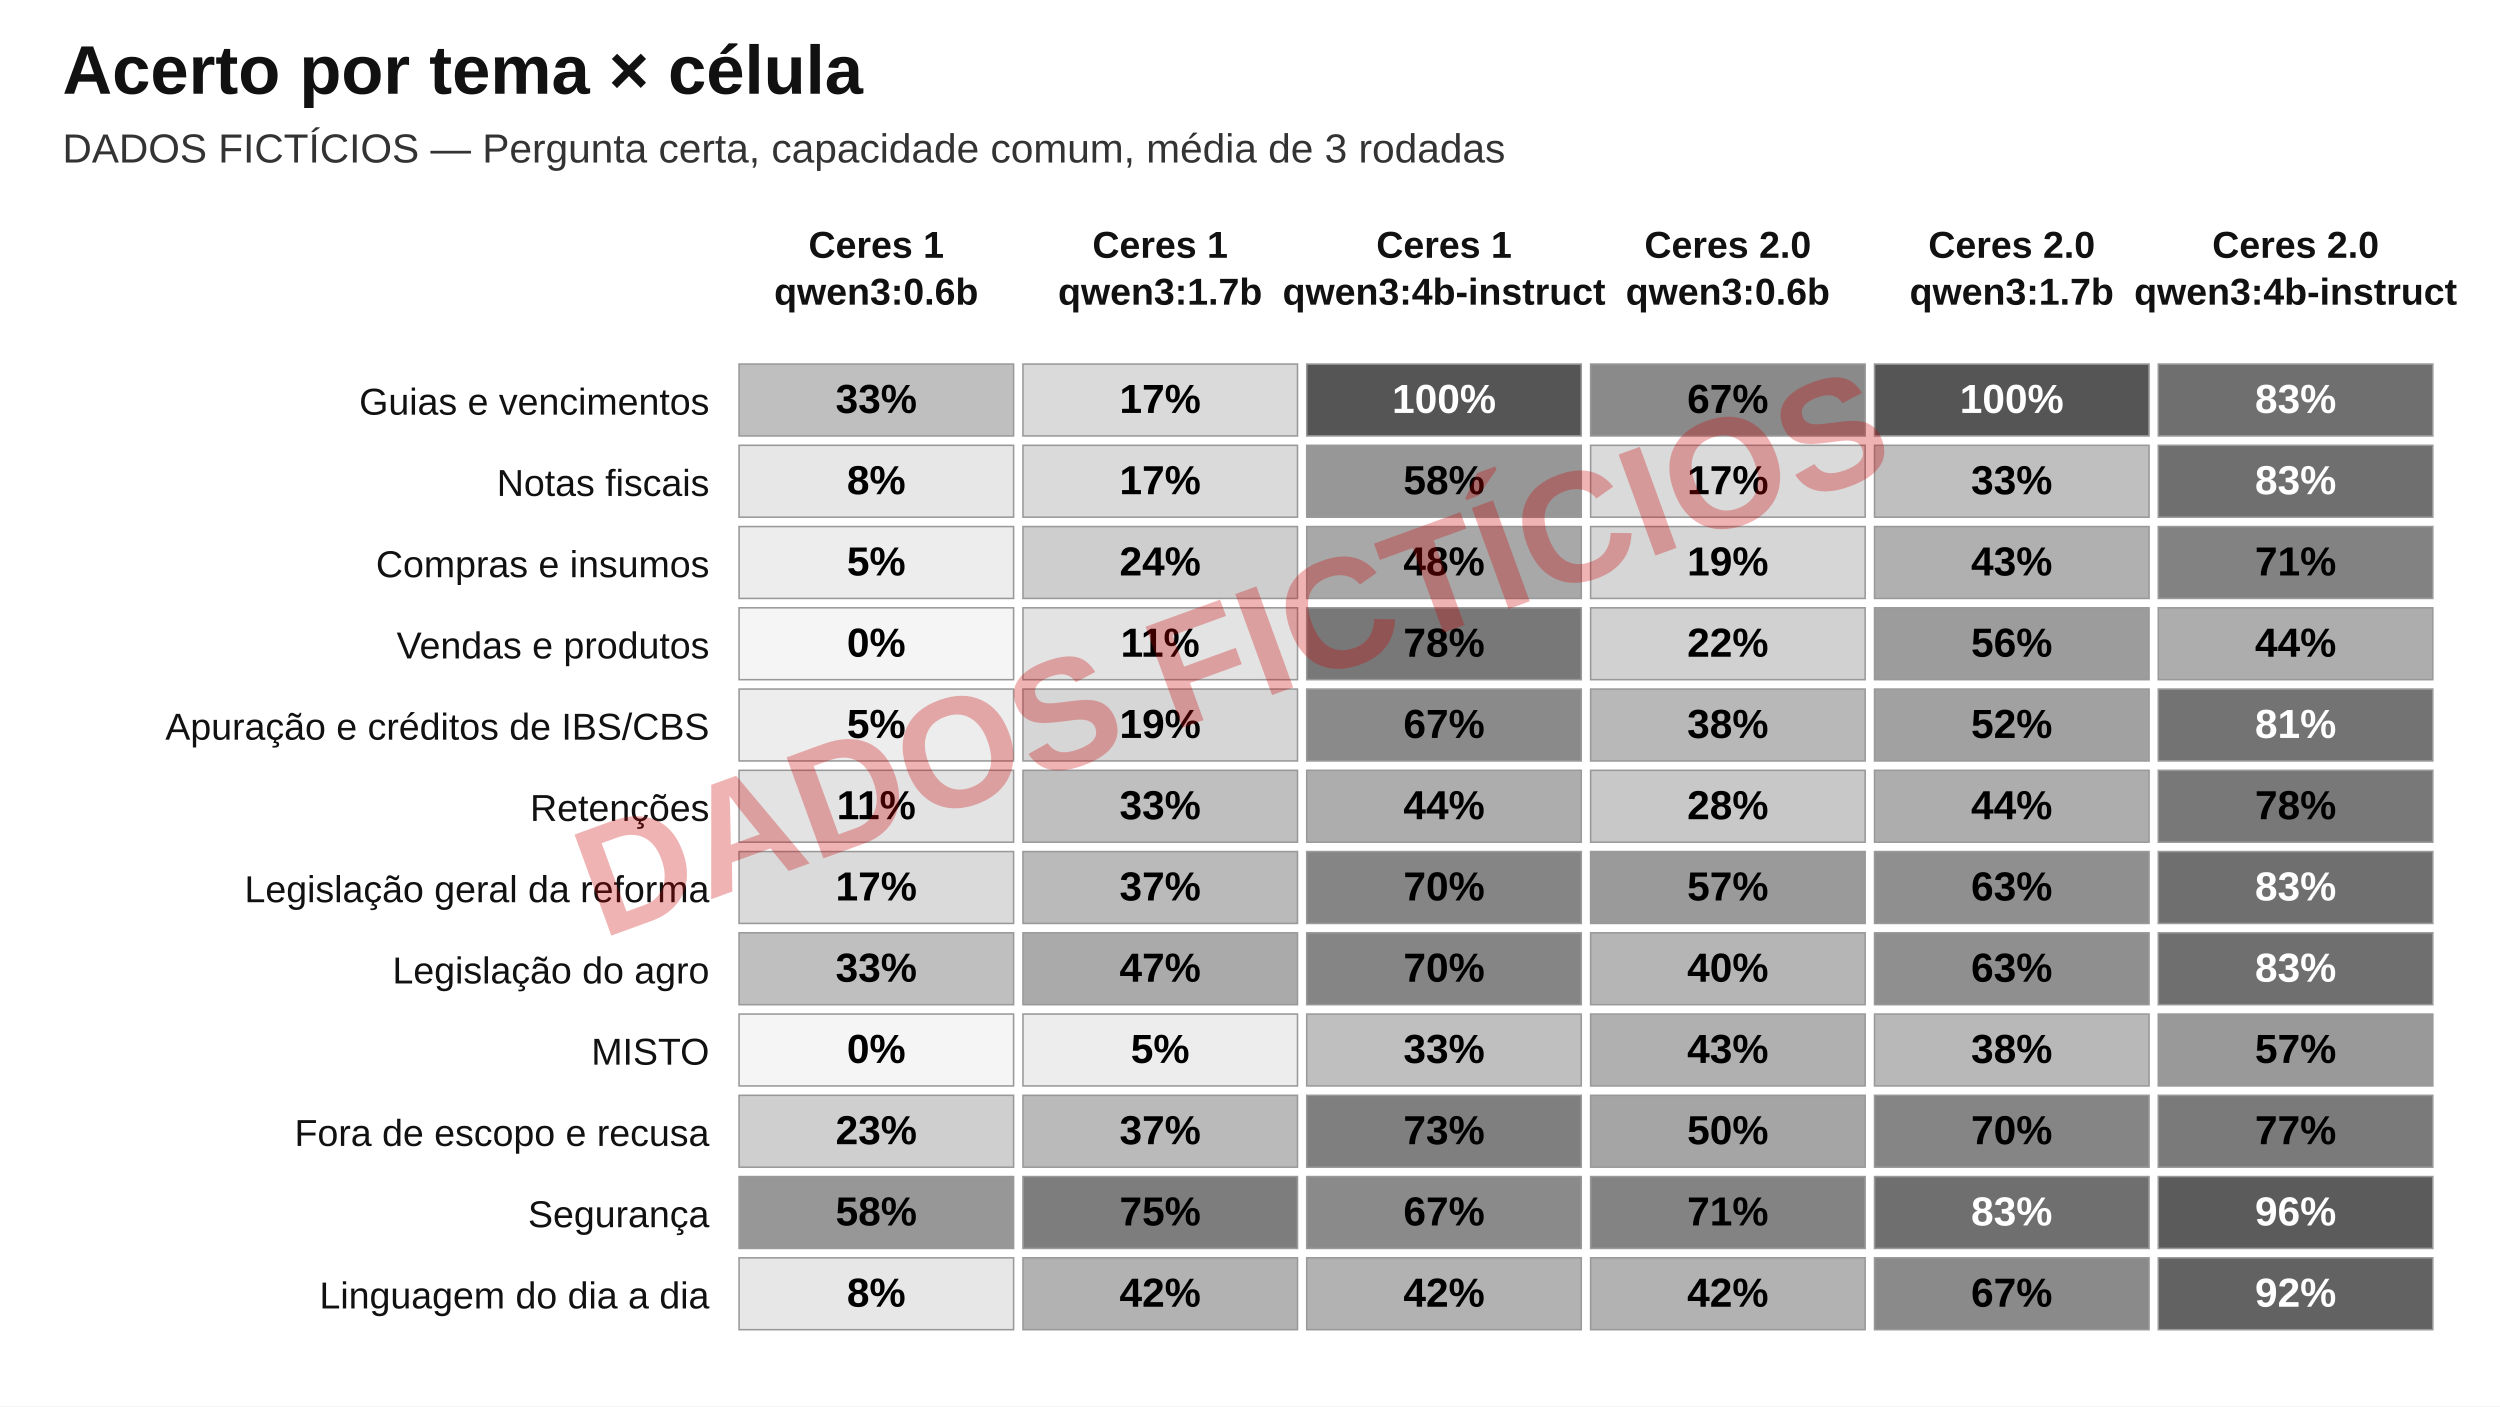
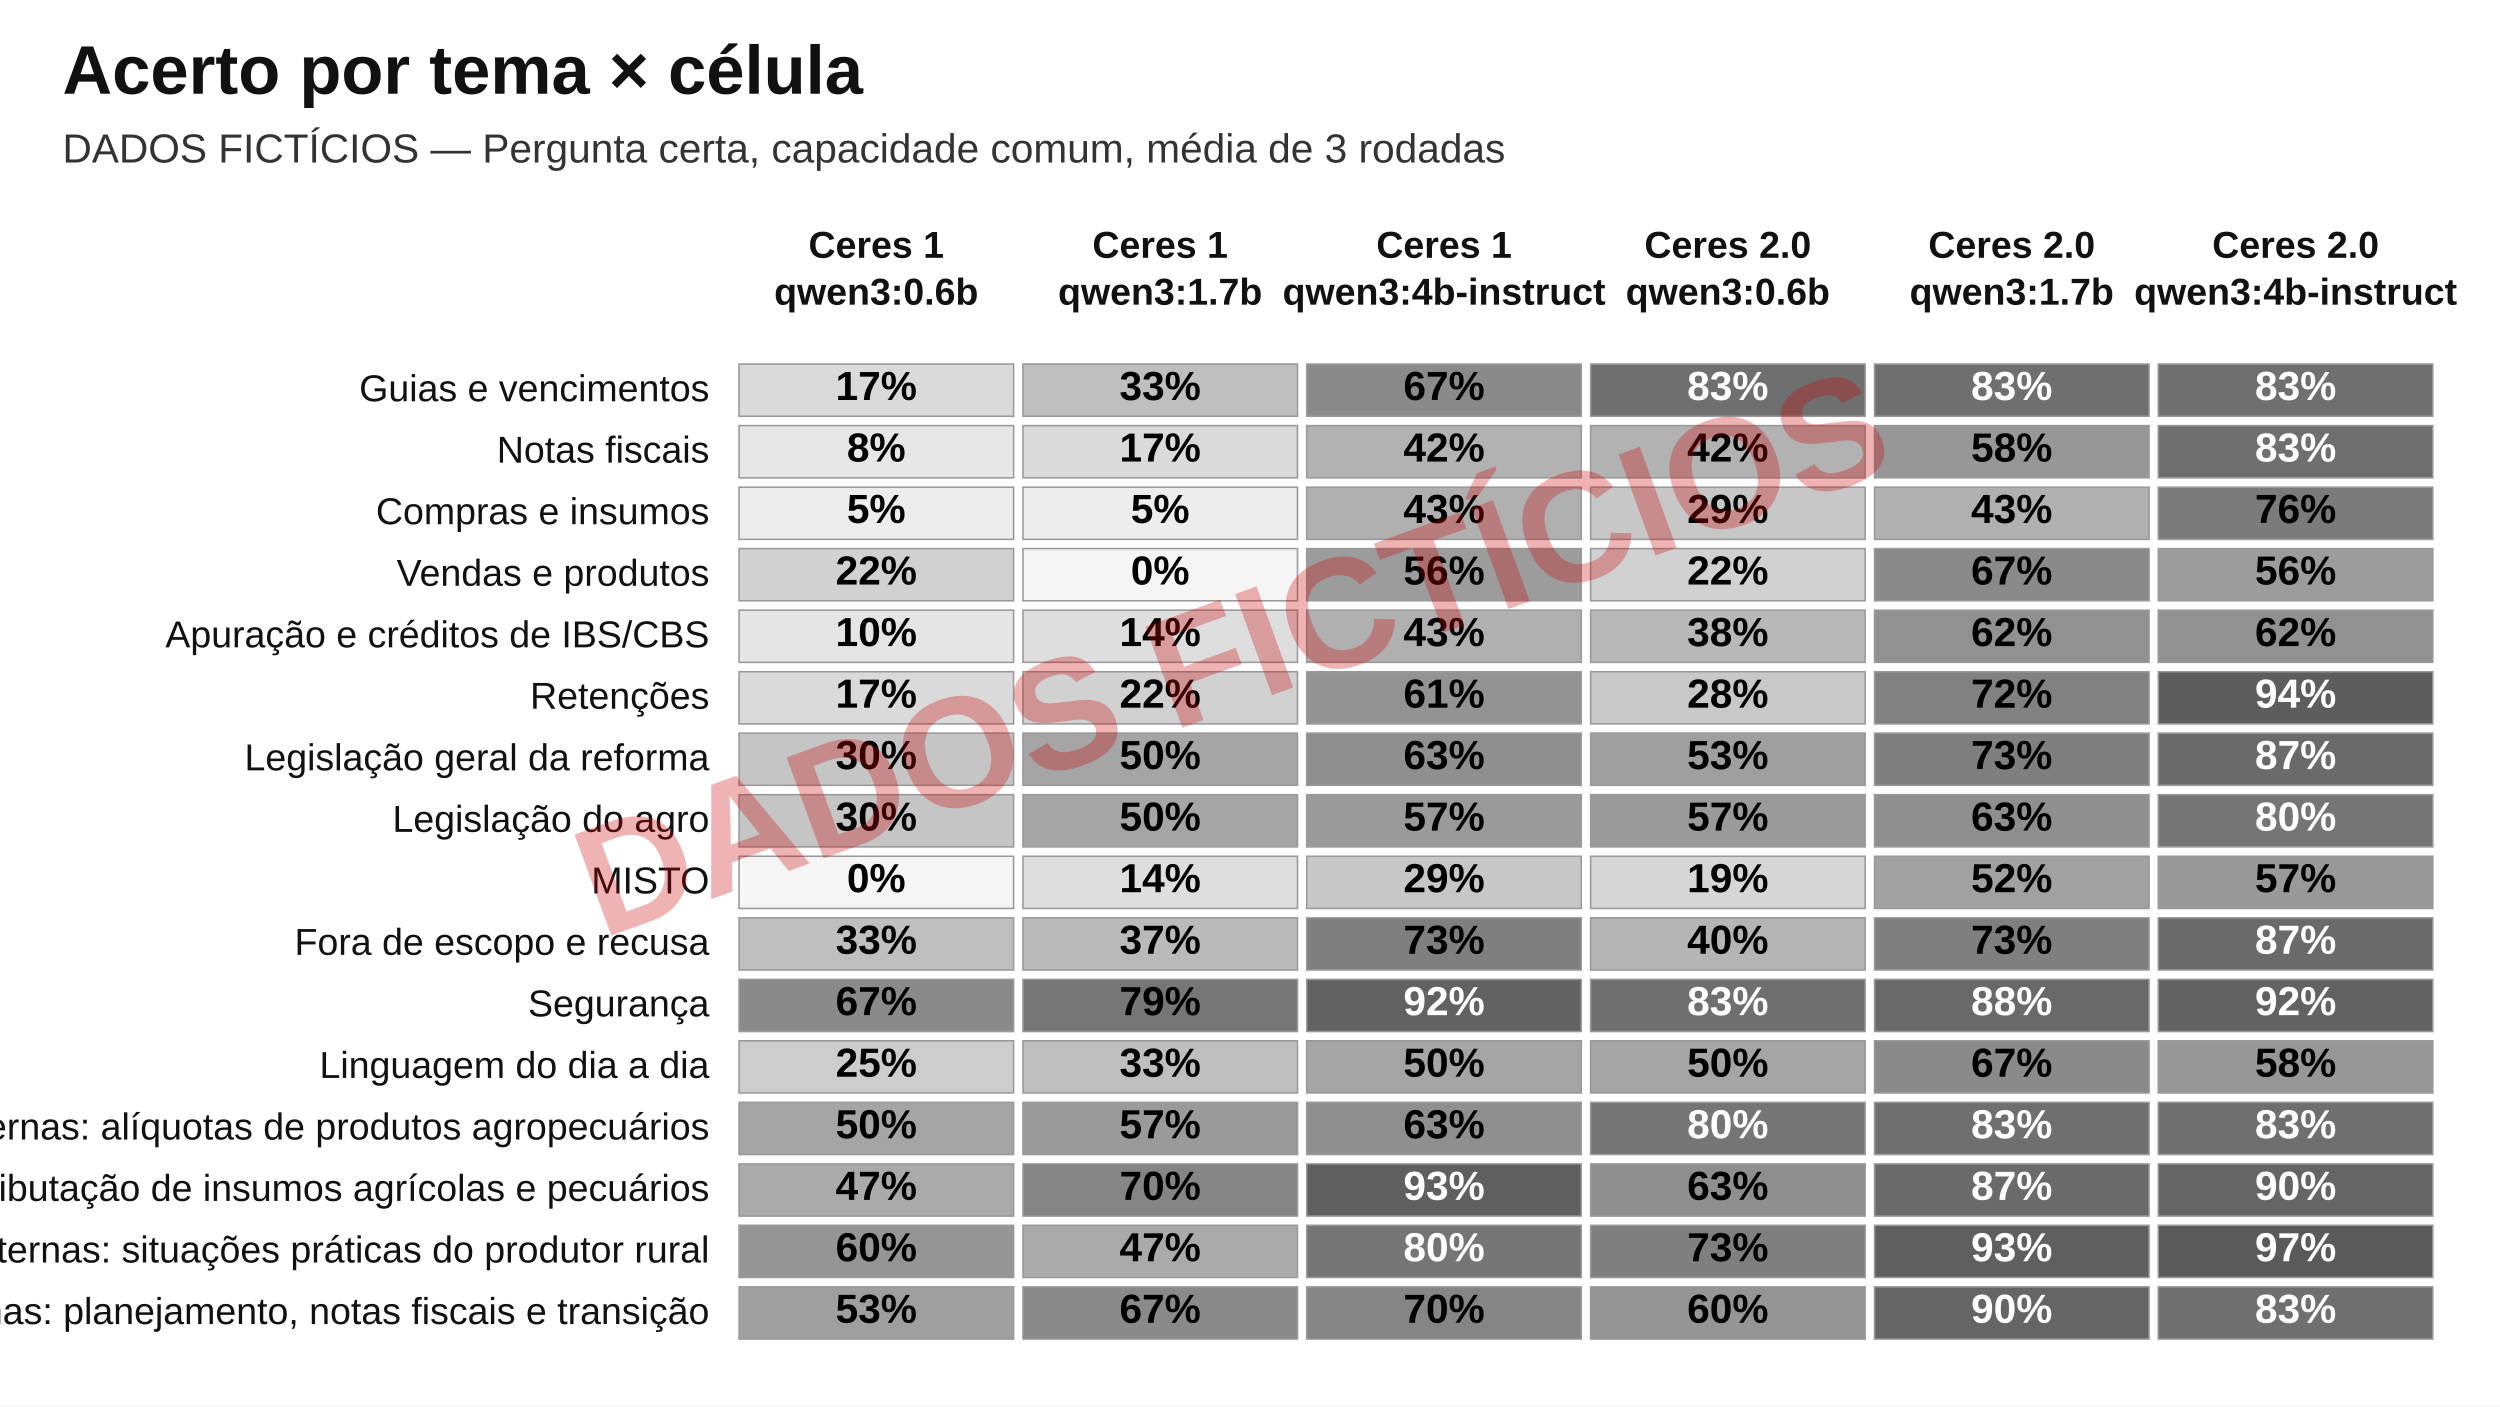
<svg xmlns="http://www.w3.org/2000/svg" viewBox="0 0 1600 900" width="1600" height="900" font-family="Arial, Helvetica, sans-serif" role="img" aria-label="Acerto por tema × célula">
  <rect width="1600" height="900" fill="#ffffff" />
  <text x="40" y="60" font-size="44" font-weight="bold" fill="#111111">Acerto por tema × célula</text>
  <text x="40" y="104" font-size="26" fill="#333333">DADOS FICTÍCIOS — Pergunta certa, capacidade comum, média de 3 rodadas</text>
  <text x="560.8" y="165" font-size="24" font-weight="bold" text-anchor="middle" fill="#111111">Ceres 1</text>
  <text x="560.8" y="195" font-size="24" font-weight="bold" text-anchor="middle" fill="#111111">qwen3:0.6b</text>
  <text x="742.5" y="165" font-size="24" font-weight="bold" text-anchor="middle" fill="#111111">Ceres 1</text>
  <text x="742.5" y="195" font-size="24" font-weight="bold" text-anchor="middle" fill="#111111">qwen3:1.7b</text>
  <text x="924.2" y="165" font-size="24" font-weight="bold" text-anchor="middle" fill="#111111">Ceres 1</text>
  <text x="924.2" y="195" font-size="24" font-weight="bold" text-anchor="middle" fill="#111111">qwen3:4b-instruct</text>
  <text x="1105.8" y="165" font-size="24" font-weight="bold" text-anchor="middle" fill="#111111">Ceres 2.0</text>
  <text x="1105.8" y="195" font-size="24" font-weight="bold" text-anchor="middle" fill="#111111">qwen3:0.6b</text>
  <text x="1287.5" y="165" font-size="24" font-weight="bold" text-anchor="middle" fill="#111111">Ceres 2.0</text>
  <text x="1287.5" y="195" font-size="24" font-weight="bold" text-anchor="middle" fill="#111111">qwen3:1.7b</text>
  <text x="1469.2" y="165" font-size="24" font-weight="bold" text-anchor="middle" fill="#111111">Ceres 2.0</text>
  <text x="1469.2" y="195" font-size="24" font-weight="bold" text-anchor="middle" fill="#111111">qwen3:4b-instruct</text>
-   <text x="454" y="265.4" font-size="24" text-anchor="end" fill="#111111">Guias e vencimentos</text>
-   <rect x="473.0" y="233.0" width="175.7" height="46.0" fill="rgb(191,191,191)" stroke="#999999" stroke-width="1" />
-   <text x="560.8" y="264.3" font-size="26" font-weight="bold" text-anchor="middle" fill="#000000">33%</text>
-   <rect x="654.7" y="233.0" width="175.7" height="46.0" fill="rgb(218,218,218)" stroke="#999999" stroke-width="1" />
-   <text x="742.5" y="264.3" font-size="26" font-weight="bold" text-anchor="middle" fill="#000000">17%</text>
-   <rect x="836.3" y="233.0" width="175.7" height="46.0" fill="rgb(85,85,85)" stroke="#999999" stroke-width="1" />
-   <text x="924.2" y="264.3" font-size="26" font-weight="bold" text-anchor="middle" fill="#ffffff">100%</text>
-   <rect x="1018.0" y="233.0" width="175.7" height="46.0" fill="rgb(138,138,138)" stroke="#999999" stroke-width="1" />
-   <text x="1105.8" y="264.3" font-size="26" font-weight="bold" text-anchor="middle" fill="#000000">67%</text>
-   <rect x="1199.7" y="233.0" width="175.7" height="46.0" fill="rgb(85,85,85)" stroke="#999999" stroke-width="1" />
-   <text x="1287.5" y="264.3" font-size="26" font-weight="bold" text-anchor="middle" fill="#ffffff">100%</text>
-   <rect x="1381.3" y="233.0" width="175.7" height="46.0" fill="rgb(111,111,111)" stroke="#999999" stroke-width="1" />
-   <text x="1469.2" y="264.3" font-size="26" font-weight="bold" text-anchor="middle" fill="#ffffff">83%</text>
-   <text x="454" y="317.4" font-size="24" text-anchor="end" fill="#111111">Notas fiscais</text>
-   <rect x="473.0" y="285.0" width="175.7" height="46.0" fill="rgb(231,231,231)" stroke="#999999" stroke-width="1" />
-   <text x="560.8" y="316.3" font-size="26" font-weight="bold" text-anchor="middle" fill="#000000">8%</text>
-   <rect x="654.7" y="285.0" width="175.7" height="46.0" fill="rgb(218,218,218)" stroke="#999999" stroke-width="1" />
-   <text x="742.5" y="316.3" font-size="26" font-weight="bold" text-anchor="middle" fill="#000000">17%</text>
-   <rect x="836.3" y="285.0" width="175.7" height="46.0" fill="rgb(151,151,151)" stroke="#999999" stroke-width="1" />
-   <text x="924.2" y="316.3" font-size="26" font-weight="bold" text-anchor="middle" fill="#000000">58%</text>
-   <rect x="1018.0" y="285.0" width="175.7" height="46.0" fill="rgb(218,218,218)" stroke="#999999" stroke-width="1" />
-   <text x="1105.8" y="316.3" font-size="26" font-weight="bold" text-anchor="middle" fill="#000000">17%</text>
-   <rect x="1199.7" y="285.0" width="175.7" height="46.0" fill="rgb(191,191,191)" stroke="#999999" stroke-width="1" />
-   <text x="1287.5" y="316.3" font-size="26" font-weight="bold" text-anchor="middle" fill="#000000">33%</text>
-   <rect x="1381.3" y="285.0" width="175.7" height="46.0" fill="rgb(111,111,111)" stroke="#999999" stroke-width="1" />
-   <text x="1469.2" y="316.3" font-size="26" font-weight="bold" text-anchor="middle" fill="#ffffff">83%</text>
-   <text x="454" y="369.4" font-size="24" text-anchor="end" fill="#111111">Compras e insumos</text>
-   <rect x="473.0" y="337.0" width="175.7" height="46.0" fill="rgb(237,237,237)" stroke="#999999" stroke-width="1" />
-   <text x="560.8" y="368.3" font-size="26" font-weight="bold" text-anchor="middle" fill="#000000">5%</text>
-   <rect x="654.7" y="337.0" width="175.7" height="46.0" fill="rgb(206,206,206)" stroke="#999999" stroke-width="1" />
-   <text x="742.5" y="368.3" font-size="26" font-weight="bold" text-anchor="middle" fill="#000000">24%</text>
-   <rect x="836.3" y="337.0" width="175.7" height="46.0" fill="rgb(168,168,168)" stroke="#999999" stroke-width="1" />
-   <text x="924.2" y="368.3" font-size="26" font-weight="bold" text-anchor="middle" fill="#000000">48%</text>
-   <rect x="1018.0" y="337.0" width="175.7" height="46.0" fill="rgb(214,214,214)" stroke="#999999" stroke-width="1" />
-   <text x="1105.8" y="368.3" font-size="26" font-weight="bold" text-anchor="middle" fill="#000000">19%</text>
-   <rect x="1199.7" y="337.0" width="175.7" height="46.0" fill="rgb(176,176,176)" stroke="#999999" stroke-width="1" />
-   <text x="1287.5" y="368.3" font-size="26" font-weight="bold" text-anchor="middle" fill="#000000">43%</text>
-   <rect x="1381.3" y="337.0" width="175.7" height="46.0" fill="rgb(130,130,130)" stroke="#999999" stroke-width="1" />
-   <text x="1469.2" y="368.3" font-size="26" font-weight="bold" text-anchor="middle" fill="#000000">71%</text>
-   <text x="454" y="421.4" font-size="24" text-anchor="end" fill="#111111">Vendas e produtos</text>
-   <rect x="473.0" y="389.0" width="175.7" height="46.0" fill="rgb(245,245,245)" stroke="#999999" stroke-width="1" />
-   <text x="560.8" y="420.3" font-size="26" font-weight="bold" text-anchor="middle" fill="#000000">0%</text>
-   <rect x="654.7" y="389.0" width="175.7" height="46.0" fill="rgb(227,227,227)" stroke="#999999" stroke-width="1" />
-   <text x="742.5" y="420.3" font-size="26" font-weight="bold" text-anchor="middle" fill="#000000">11%</text>
-   <rect x="836.3" y="389.0" width="175.7" height="46.0" fill="rgb(120,120,120)" stroke="#999999" stroke-width="1" />
-   <text x="924.2" y="420.3" font-size="26" font-weight="bold" text-anchor="middle" fill="#000000">78%</text>
-   <rect x="1018.0" y="389.0" width="175.7" height="46.0" fill="rgb(209,209,209)" stroke="#999999" stroke-width="1" />
-   <text x="1105.8" y="420.3" font-size="26" font-weight="bold" text-anchor="middle" fill="#000000">22%</text>
-   <rect x="1199.7" y="389.0" width="175.7" height="46.0" fill="rgb(156,156,156)" stroke="#999999" stroke-width="1" />
-   <text x="1287.5" y="420.3" font-size="26" font-weight="bold" text-anchor="middle" fill="#000000">56%</text>
-   <rect x="1381.3" y="389.0" width="175.7" height="46.0" fill="rgb(173,173,173)" stroke="#999999" stroke-width="1" />
-   <text x="1469.2" y="420.3" font-size="26" font-weight="bold" text-anchor="middle" fill="#000000">44%</text>
-   <text x="454" y="473.4" font-size="24" text-anchor="end" fill="#111111">Apuração e créditos de IBS/CBS</text>
-   <rect x="473.0" y="441.0" width="175.7" height="46.0" fill="rgb(237,237,237)" stroke="#999999" stroke-width="1" />
-   <text x="560.8" y="472.3" font-size="26" font-weight="bold" text-anchor="middle" fill="#000000">5%</text>
-   <rect x="654.7" y="441.0" width="175.7" height="46.0" fill="rgb(214,214,214)" stroke="#999999" stroke-width="1" />
-   <text x="742.5" y="472.3" font-size="26" font-weight="bold" text-anchor="middle" fill="#000000">19%</text>
-   <rect x="836.3" y="441.0" width="175.7" height="46.0" fill="rgb(138,138,138)" stroke="#999999" stroke-width="1" />
-   <text x="924.2" y="472.3" font-size="26" font-weight="bold" text-anchor="middle" fill="#000000">67%</text>
-   <rect x="1018.0" y="441.0" width="175.7" height="46.0" fill="rgb(184,184,184)" stroke="#999999" stroke-width="1" />
-   <text x="1105.8" y="472.3" font-size="26" font-weight="bold" text-anchor="middle" fill="#000000">38%</text>
-   <rect x="1199.7" y="441.0" width="175.7" height="46.0" fill="rgb(161,161,161)" stroke="#999999" stroke-width="1" />
-   <text x="1287.5" y="472.3" font-size="26" font-weight="bold" text-anchor="middle" fill="#000000">52%</text>
-   <rect x="1381.3" y="441.0" width="175.7" height="46.0" fill="rgb(115,115,115)" stroke="#999999" stroke-width="1" />
-   <text x="1469.2" y="472.3" font-size="26" font-weight="bold" text-anchor="middle" fill="#ffffff">81%</text>
-   <text x="454" y="525.4" font-size="24" text-anchor="end" fill="#111111">Retenções</text>
-   <rect x="473.0" y="493.0" width="175.7" height="46.0" fill="rgb(227,227,227)" stroke="#999999" stroke-width="1" />
-   <text x="560.8" y="524.3" font-size="26" font-weight="bold" text-anchor="middle" fill="#000000">11%</text>
-   <rect x="654.7" y="493.0" width="175.7" height="46.0" fill="rgb(191,191,191)" stroke="#999999" stroke-width="1" />
-   <text x="742.5" y="524.3" font-size="26" font-weight="bold" text-anchor="middle" fill="#000000">33%</text>
-   <rect x="836.3" y="493.0" width="175.7" height="46.0" fill="rgb(173,173,173)" stroke="#999999" stroke-width="1" />
-   <text x="924.2" y="524.3" font-size="26" font-weight="bold" text-anchor="middle" fill="#000000">44%</text>
-   <rect x="1018.0" y="493.0" width="175.7" height="46.0" fill="rgb(200,200,200)" stroke="#999999" stroke-width="1" />
-   <text x="1105.8" y="524.3" font-size="26" font-weight="bold" text-anchor="middle" fill="#000000">28%</text>
-   <rect x="1199.7" y="493.0" width="175.7" height="46.0" fill="rgb(173,173,173)" stroke="#999999" stroke-width="1" />
-   <text x="1287.5" y="524.3" font-size="26" font-weight="bold" text-anchor="middle" fill="#000000">44%</text>
-   <rect x="1381.3" y="493.0" width="175.7" height="46.0" fill="rgb(120,120,120)" stroke="#999999" stroke-width="1" />
-   <text x="1469.2" y="524.3" font-size="26" font-weight="bold" text-anchor="middle" fill="#000000">78%</text>
-   <text x="454" y="577.4" font-size="24" text-anchor="end" fill="#111111">Legislação geral da reforma</text>
-   <rect x="473.0" y="545.0" width="175.7" height="46.0" fill="rgb(218,218,218)" stroke="#999999" stroke-width="1" />
-   <text x="560.8" y="576.3" font-size="26" font-weight="bold" text-anchor="middle" fill="#000000">17%</text>
-   <rect x="654.7" y="545.0" width="175.7" height="46.0" fill="rgb(186,186,186)" stroke="#999999" stroke-width="1" />
-   <text x="742.5" y="576.3" font-size="26" font-weight="bold" text-anchor="middle" fill="#000000">37%</text>
-   <rect x="836.3" y="545.0" width="175.7" height="46.0" fill="rgb(133,133,133)" stroke="#999999" stroke-width="1" />
-   <text x="924.2" y="576.3" font-size="26" font-weight="bold" text-anchor="middle" fill="#000000">70%</text>
-   <rect x="1018.0" y="545.0" width="175.7" height="46.0" fill="rgb(154,154,154)" stroke="#999999" stroke-width="1" />
-   <text x="1105.8" y="576.3" font-size="26" font-weight="bold" text-anchor="middle" fill="#000000">57%</text>
-   <rect x="1199.7" y="545.0" width="175.7" height="46.0" fill="rgb(143,143,143)" stroke="#999999" stroke-width="1" />
-   <text x="1287.5" y="576.3" font-size="26" font-weight="bold" text-anchor="middle" fill="#000000">63%</text>
-   <rect x="1381.3" y="545.0" width="175.7" height="46.0" fill="rgb(111,111,111)" stroke="#999999" stroke-width="1" />
-   <text x="1469.2" y="576.3" font-size="26" font-weight="bold" text-anchor="middle" fill="#ffffff">83%</text>
-   <text x="454" y="629.4" font-size="24" text-anchor="end" fill="#111111">Legislação do agro</text>
-   <rect x="473.0" y="597.0" width="175.7" height="46.0" fill="rgb(191,191,191)" stroke="#999999" stroke-width="1" />
-   <text x="560.8" y="628.3" font-size="26" font-weight="bold" text-anchor="middle" fill="#000000">33%</text>
-   <rect x="654.7" y="597.0" width="175.7" height="46.0" fill="rgb(170,170,170)" stroke="#999999" stroke-width="1" />
-   <text x="742.5" y="628.3" font-size="26" font-weight="bold" text-anchor="middle" fill="#000000">47%</text>
-   <rect x="836.3" y="597.0" width="175.7" height="46.0" fill="rgb(133,133,133)" stroke="#999999" stroke-width="1" />
-   <text x="924.2" y="628.3" font-size="26" font-weight="bold" text-anchor="middle" fill="#000000">70%</text>
-   <rect x="1018.0" y="597.0" width="175.7" height="46.0" fill="rgb(181,181,181)" stroke="#999999" stroke-width="1" />
-   <text x="1105.8" y="628.3" font-size="26" font-weight="bold" text-anchor="middle" fill="#000000">40%</text>
-   <rect x="1199.7" y="597.0" width="175.7" height="46.0" fill="rgb(143,143,143)" stroke="#999999" stroke-width="1" />
-   <text x="1287.5" y="628.3" font-size="26" font-weight="bold" text-anchor="middle" fill="#000000">63%</text>
-   <rect x="1381.3" y="597.0" width="175.7" height="46.0" fill="rgb(111,111,111)" stroke="#999999" stroke-width="1" />
-   <text x="1469.2" y="628.3" font-size="26" font-weight="bold" text-anchor="middle" fill="#ffffff">83%</text>
-   <text x="454" y="681.4" font-size="24" text-anchor="end" fill="#111111">MISTO</text>
-   <rect x="473.0" y="649.0" width="175.7" height="46.0" fill="rgb(245,245,245)" stroke="#999999" stroke-width="1" />
-   <text x="560.8" y="680.3" font-size="26" font-weight="bold" text-anchor="middle" fill="#000000">0%</text>
-   <rect x="654.7" y="649.0" width="175.7" height="46.0" fill="rgb(237,237,237)" stroke="#999999" stroke-width="1" />
-   <text x="742.5" y="680.3" font-size="26" font-weight="bold" text-anchor="middle" fill="#000000">5%</text>
-   <rect x="836.3" y="649.0" width="175.7" height="46.0" fill="rgb(191,191,191)" stroke="#999999" stroke-width="1" />
-   <text x="924.2" y="680.3" font-size="26" font-weight="bold" text-anchor="middle" fill="#000000">33%</text>
-   <rect x="1018.0" y="649.0" width="175.7" height="46.0" fill="rgb(176,176,176)" stroke="#999999" stroke-width="1" />
-   <text x="1105.8" y="680.3" font-size="26" font-weight="bold" text-anchor="middle" fill="#000000">43%</text>
-   <rect x="1199.7" y="649.0" width="175.7" height="46.0" fill="rgb(184,184,184)" stroke="#999999" stroke-width="1" />
-   <text x="1287.5" y="680.3" font-size="26" font-weight="bold" text-anchor="middle" fill="#000000">38%</text>
-   <rect x="1381.3" y="649.0" width="175.7" height="46.0" fill="rgb(153,153,153)" stroke="#999999" stroke-width="1" />
-   <text x="1469.2" y="680.3" font-size="26" font-weight="bold" text-anchor="middle" fill="#000000">57%</text>
-   <text x="454" y="733.4" font-size="24" text-anchor="end" fill="#111111">Fora de escopo e recusa</text>
-   <rect x="473.0" y="701.0" width="175.7" height="46.0" fill="rgb(207,207,207)" stroke="#999999" stroke-width="1" />
-   <text x="560.8" y="732.3" font-size="26" font-weight="bold" text-anchor="middle" fill="#000000">23%</text>
-   <rect x="654.7" y="701.0" width="175.7" height="46.0" fill="rgb(186,186,186)" stroke="#999999" stroke-width="1" />
-   <text x="742.5" y="732.3" font-size="26" font-weight="bold" text-anchor="middle" fill="#000000">37%</text>
-   <rect x="836.3" y="701.0" width="175.7" height="46.0" fill="rgb(127,127,127)" stroke="#999999" stroke-width="1" />
-   <text x="924.2" y="732.3" font-size="26" font-weight="bold" text-anchor="middle" fill="#000000">73%</text>
-   <rect x="1018.0" y="701.0" width="175.7" height="46.0" fill="rgb(165,165,165)" stroke="#999999" stroke-width="1" />
-   <text x="1105.8" y="732.3" font-size="26" font-weight="bold" text-anchor="middle" fill="#000000">50%</text>
-   <rect x="1199.7" y="701.0" width="175.7" height="46.0" fill="rgb(133,133,133)" stroke="#999999" stroke-width="1" />
-   <text x="1287.5" y="732.3" font-size="26" font-weight="bold" text-anchor="middle" fill="#000000">70%</text>
-   <rect x="1381.3" y="701.0" width="175.7" height="46.0" fill="rgb(122,122,122)" stroke="#999999" stroke-width="1" />
-   <text x="1469.2" y="732.3" font-size="26" font-weight="bold" text-anchor="middle" fill="#000000">77%</text>
-   <text x="454" y="785.4" font-size="24" text-anchor="end" fill="#111111">Segurança</text>
-   <rect x="473.0" y="753.0" width="175.7" height="46.0" fill="rgb(151,151,151)" stroke="#999999" stroke-width="1" />
-   <text x="560.8" y="784.3" font-size="26" font-weight="bold" text-anchor="middle" fill="#000000">58%</text>
-   <rect x="654.7" y="753.0" width="175.7" height="46.0" fill="rgb(125,125,125)" stroke="#999999" stroke-width="1" />
-   <text x="742.5" y="784.3" font-size="26" font-weight="bold" text-anchor="middle" fill="#000000">75%</text>
-   <rect x="836.3" y="753.0" width="175.7" height="46.0" fill="rgb(138,138,138)" stroke="#999999" stroke-width="1" />
-   <text x="924.2" y="784.3" font-size="26" font-weight="bold" text-anchor="middle" fill="#000000">67%</text>
-   <rect x="1018.0" y="753.0" width="175.7" height="46.0" fill="rgb(131,131,131)" stroke="#999999" stroke-width="1" />
-   <text x="1105.8" y="784.3" font-size="26" font-weight="bold" text-anchor="middle" fill="#000000">71%</text>
-   <rect x="1199.7" y="753.0" width="175.7" height="46.0" fill="rgb(111,111,111)" stroke="#999999" stroke-width="1" />
-   <text x="1287.5" y="784.3" font-size="26" font-weight="bold" text-anchor="middle" fill="#ffffff">83%</text>
-   <rect x="1381.3" y="753.0" width="175.7" height="46.0" fill="rgb(91,91,91)" stroke="#999999" stroke-width="1" />
-   <text x="1469.2" y="784.3" font-size="26" font-weight="bold" text-anchor="middle" fill="#ffffff">96%</text>
-   <text x="454" y="837.4" font-size="24" text-anchor="end" fill="#111111">Linguagem do dia a dia</text>
-   <rect x="473.0" y="805.0" width="175.7" height="46.0" fill="rgb(231,231,231)" stroke="#999999" stroke-width="1" />
-   <text x="560.8" y="836.3" font-size="26" font-weight="bold" text-anchor="middle" fill="#000000">8%</text>
-   <rect x="654.7" y="805.0" width="175.7" height="46.0" fill="rgb(178,178,178)" stroke="#999999" stroke-width="1" />
-   <text x="742.5" y="836.3" font-size="26" font-weight="bold" text-anchor="middle" fill="#000000">42%</text>
-   <rect x="836.3" y="805.0" width="175.7" height="46.0" fill="rgb(178,178,178)" stroke="#999999" stroke-width="1" />
-   <text x="924.2" y="836.3" font-size="26" font-weight="bold" text-anchor="middle" fill="#000000">42%</text>
-   <rect x="1018.0" y="805.0" width="175.7" height="46.0" fill="rgb(178,178,178)" stroke="#999999" stroke-width="1" />
-   <text x="1105.8" y="836.3" font-size="26" font-weight="bold" text-anchor="middle" fill="#000000">42%</text>
-   <rect x="1199.7" y="805.0" width="175.7" height="46.0" fill="rgb(138,138,138)" stroke="#999999" stroke-width="1" />
-   <text x="1287.5" y="836.3" font-size="26" font-weight="bold" text-anchor="middle" fill="#000000">67%</text>
-   <rect x="1381.3" y="805.0" width="175.7" height="46.0" fill="rgb(98,98,98)" stroke="#999999" stroke-width="1" />
-   <text x="1469.2" y="836.3" font-size="26" font-weight="bold" text-anchor="middle" fill="#ffffff">92%</text>
+   <text x="454" y="256.8" font-size="24" text-anchor="end" fill="#111111">Guias e vencimentos</text>
+   <rect x="473.0" y="233.0" width="175.7" height="33.4" fill="rgb(218,218,218)" stroke="#999999" stroke-width="1" />
+   <text x="560.8" y="256.0" font-size="26" font-weight="bold" text-anchor="middle" fill="#000000">17%</text>
+   <rect x="654.7" y="233.0" width="175.7" height="33.4" fill="rgb(191,191,191)" stroke="#999999" stroke-width="1" />
+   <text x="742.5" y="256.0" font-size="26" font-weight="bold" text-anchor="middle" fill="#000000">33%</text>
+   <rect x="836.3" y="233.0" width="175.7" height="33.4" fill="rgb(138,138,138)" stroke="#999999" stroke-width="1" />
+   <text x="924.2" y="256.0" font-size="26" font-weight="bold" text-anchor="middle" fill="#000000">67%</text>
+   <rect x="1018.0" y="233.0" width="175.7" height="33.4" fill="rgb(111,111,111)" stroke="#999999" stroke-width="1" />
+   <text x="1105.8" y="256.0" font-size="26" font-weight="bold" text-anchor="middle" fill="#ffffff">83%</text>
+   <rect x="1199.7" y="233.0" width="175.7" height="33.4" fill="rgb(111,111,111)" stroke="#999999" stroke-width="1" />
+   <text x="1287.5" y="256.0" font-size="26" font-weight="bold" text-anchor="middle" fill="#ffffff">83%</text>
+   <rect x="1381.3" y="233.0" width="175.7" height="33.4" fill="rgb(111,111,111)" stroke="#999999" stroke-width="1" />
+   <text x="1469.2" y="256.0" font-size="26" font-weight="bold" text-anchor="middle" fill="#ffffff">83%</text>
+   <text x="454" y="296.1" font-size="24" text-anchor="end" fill="#111111">Notas fiscais</text>
+   <rect x="473.0" y="272.4" width="175.7" height="33.4" fill="rgb(231,231,231)" stroke="#999999" stroke-width="1" />
+   <text x="560.8" y="295.4" font-size="26" font-weight="bold" text-anchor="middle" fill="#000000">8%</text>
+   <rect x="654.7" y="272.4" width="175.7" height="33.4" fill="rgb(218,218,218)" stroke="#999999" stroke-width="1" />
+   <text x="742.5" y="295.4" font-size="26" font-weight="bold" text-anchor="middle" fill="#000000">17%</text>
+   <rect x="836.3" y="272.4" width="175.7" height="33.4" fill="rgb(178,178,178)" stroke="#999999" stroke-width="1" />
+   <text x="924.2" y="295.4" font-size="26" font-weight="bold" text-anchor="middle" fill="#000000">42%</text>
+   <rect x="1018.0" y="272.4" width="175.7" height="33.4" fill="rgb(178,178,178)" stroke="#999999" stroke-width="1" />
+   <text x="1105.8" y="295.4" font-size="26" font-weight="bold" text-anchor="middle" fill="#000000">42%</text>
+   <rect x="1199.7" y="272.4" width="175.7" height="33.4" fill="rgb(151,151,151)" stroke="#999999" stroke-width="1" />
+   <text x="1287.5" y="295.4" font-size="26" font-weight="bold" text-anchor="middle" fill="#000000">58%</text>
+   <rect x="1381.3" y="272.4" width="175.7" height="33.4" fill="rgb(111,111,111)" stroke="#999999" stroke-width="1" />
+   <text x="1469.2" y="295.4" font-size="26" font-weight="bold" text-anchor="middle" fill="#ffffff">83%</text>
+   <text x="454" y="335.5" font-size="24" text-anchor="end" fill="#111111">Compras e insumos</text>
+   <rect x="473.0" y="311.8" width="175.7" height="33.4" fill="rgb(237,237,237)" stroke="#999999" stroke-width="1" />
+   <text x="560.8" y="334.7" font-size="26" font-weight="bold" text-anchor="middle" fill="#000000">5%</text>
+   <rect x="654.7" y="311.8" width="175.7" height="33.4" fill="rgb(237,237,237)" stroke="#999999" stroke-width="1" />
+   <text x="742.5" y="334.7" font-size="26" font-weight="bold" text-anchor="middle" fill="#000000">5%</text>
+   <rect x="836.3" y="311.8" width="175.7" height="33.4" fill="rgb(176,176,176)" stroke="#999999" stroke-width="1" />
+   <text x="924.2" y="334.7" font-size="26" font-weight="bold" text-anchor="middle" fill="#000000">43%</text>
+   <rect x="1018.0" y="311.8" width="175.7" height="33.4" fill="rgb(199,199,199)" stroke="#999999" stroke-width="1" />
+   <text x="1105.8" y="334.7" font-size="26" font-weight="bold" text-anchor="middle" fill="#000000">29%</text>
+   <rect x="1199.7" y="311.8" width="175.7" height="33.4" fill="rgb(176,176,176)" stroke="#999999" stroke-width="1" />
+   <text x="1287.5" y="334.7" font-size="26" font-weight="bold" text-anchor="middle" fill="#000000">43%</text>
+   <rect x="1381.3" y="311.8" width="175.7" height="33.4" fill="rgb(123,123,123)" stroke="#999999" stroke-width="1" />
+   <text x="1469.2" y="334.7" font-size="26" font-weight="bold" text-anchor="middle" fill="#000000">76%</text>
+   <text x="454" y="374.9" font-size="24" text-anchor="end" fill="#111111">Vendas e produtos</text>
+   <rect x="473.0" y="351.1" width="175.7" height="33.4" fill="rgb(209,209,209)" stroke="#999999" stroke-width="1" />
+   <text x="560.8" y="374.1" font-size="26" font-weight="bold" text-anchor="middle" fill="#000000">22%</text>
+   <rect x="654.7" y="351.1" width="175.7" height="33.4" fill="rgb(245,245,245)" stroke="#999999" stroke-width="1" />
+   <text x="742.5" y="374.1" font-size="26" font-weight="bold" text-anchor="middle" fill="#000000">0%</text>
+   <rect x="836.3" y="351.1" width="175.7" height="33.4" fill="rgb(156,156,156)" stroke="#999999" stroke-width="1" />
+   <text x="924.2" y="374.1" font-size="26" font-weight="bold" text-anchor="middle" fill="#000000">56%</text>
+   <rect x="1018.0" y="351.1" width="175.7" height="33.4" fill="rgb(209,209,209)" stroke="#999999" stroke-width="1" />
+   <text x="1105.8" y="374.1" font-size="26" font-weight="bold" text-anchor="middle" fill="#000000">22%</text>
+   <rect x="1199.7" y="351.1" width="175.7" height="33.4" fill="rgb(138,138,138)" stroke="#999999" stroke-width="1" />
+   <text x="1287.5" y="374.1" font-size="26" font-weight="bold" text-anchor="middle" fill="#000000">67%</text>
+   <rect x="1381.3" y="351.1" width="175.7" height="33.4" fill="rgb(156,156,156)" stroke="#999999" stroke-width="1" />
+   <text x="1469.2" y="374.1" font-size="26" font-weight="bold" text-anchor="middle" fill="#000000">56%</text>
+   <text x="454" y="414.3" font-size="24" text-anchor="end" fill="#111111">Apuração e créditos de IBS/CBS</text>
+   <rect x="473.0" y="390.5" width="175.7" height="33.4" fill="rgb(229,229,229)" stroke="#999999" stroke-width="1" />
+   <text x="560.8" y="413.5" font-size="26" font-weight="bold" text-anchor="middle" fill="#000000">10%</text>
+   <rect x="654.7" y="390.5" width="175.7" height="33.4" fill="rgb(222,222,222)" stroke="#999999" stroke-width="1" />
+   <text x="742.5" y="413.5" font-size="26" font-weight="bold" text-anchor="middle" fill="#000000">14%</text>
+   <rect x="836.3" y="390.5" width="175.7" height="33.4" fill="rgb(176,176,176)" stroke="#999999" stroke-width="1" />
+   <text x="924.2" y="413.5" font-size="26" font-weight="bold" text-anchor="middle" fill="#000000">43%</text>
+   <rect x="1018.0" y="390.5" width="175.7" height="33.4" fill="rgb(184,184,184)" stroke="#999999" stroke-width="1" />
+   <text x="1105.8" y="413.5" font-size="26" font-weight="bold" text-anchor="middle" fill="#000000">38%</text>
+   <rect x="1199.7" y="390.5" width="175.7" height="33.4" fill="rgb(145,145,145)" stroke="#999999" stroke-width="1" />
+   <text x="1287.5" y="413.5" font-size="26" font-weight="bold" text-anchor="middle" fill="#000000">62%</text>
+   <rect x="1381.3" y="390.5" width="175.7" height="33.4" fill="rgb(145,145,145)" stroke="#999999" stroke-width="1" />
+   <text x="1469.2" y="413.5" font-size="26" font-weight="bold" text-anchor="middle" fill="#000000">62%</text>
+   <text x="454" y="453.6" font-size="24" text-anchor="end" fill="#111111">Retenções</text>
+   <rect x="473.0" y="429.9" width="175.7" height="33.4" fill="rgb(218,218,218)" stroke="#999999" stroke-width="1" />
+   <text x="560.8" y="452.9" font-size="26" font-weight="bold" text-anchor="middle" fill="#000000">17%</text>
+   <rect x="654.7" y="429.9" width="175.7" height="33.4" fill="rgb(209,209,209)" stroke="#999999" stroke-width="1" />
+   <text x="742.5" y="452.9" font-size="26" font-weight="bold" text-anchor="middle" fill="#000000">22%</text>
+   <rect x="836.3" y="429.9" width="175.7" height="33.4" fill="rgb(147,147,147)" stroke="#999999" stroke-width="1" />
+   <text x="924.2" y="452.9" font-size="26" font-weight="bold" text-anchor="middle" fill="#000000">61%</text>
+   <rect x="1018.0" y="429.9" width="175.7" height="33.4" fill="rgb(200,200,200)" stroke="#999999" stroke-width="1" />
+   <text x="1105.8" y="452.9" font-size="26" font-weight="bold" text-anchor="middle" fill="#000000">28%</text>
+   <rect x="1199.7" y="429.9" width="175.7" height="33.4" fill="rgb(129,129,129)" stroke="#999999" stroke-width="1" />
+   <text x="1287.5" y="452.9" font-size="26" font-weight="bold" text-anchor="middle" fill="#000000">72%</text>
+   <rect x="1381.3" y="429.9" width="175.7" height="33.4" fill="rgb(93,93,93)" stroke="#999999" stroke-width="1" />
+   <text x="1469.2" y="452.9" font-size="26" font-weight="bold" text-anchor="middle" fill="#ffffff">94%</text>
+   <text x="454" y="493.0" font-size="24" text-anchor="end" fill="#111111">Legislação geral da reforma</text>
+   <rect x="473.0" y="469.2" width="175.7" height="33.4" fill="rgb(197,197,197)" stroke="#999999" stroke-width="1" />
+   <text x="560.8" y="492.2" font-size="26" font-weight="bold" text-anchor="middle" fill="#000000">30%</text>
+   <rect x="654.7" y="469.2" width="175.7" height="33.4" fill="rgb(165,165,165)" stroke="#999999" stroke-width="1" />
+   <text x="742.5" y="492.2" font-size="26" font-weight="bold" text-anchor="middle" fill="#000000">50%</text>
+   <rect x="836.3" y="469.2" width="175.7" height="33.4" fill="rgb(143,143,143)" stroke="#999999" stroke-width="1" />
+   <text x="924.2" y="492.2" font-size="26" font-weight="bold" text-anchor="middle" fill="#000000">63%</text>
+   <rect x="1018.0" y="469.2" width="175.7" height="33.4" fill="rgb(159,159,159)" stroke="#999999" stroke-width="1" />
+   <text x="1105.8" y="492.2" font-size="26" font-weight="bold" text-anchor="middle" fill="#000000">53%</text>
+   <rect x="1199.7" y="469.2" width="175.7" height="33.4" fill="rgb(127,127,127)" stroke="#999999" stroke-width="1" />
+   <text x="1287.5" y="492.2" font-size="26" font-weight="bold" text-anchor="middle" fill="#000000">73%</text>
+   <rect x="1381.3" y="469.2" width="175.7" height="33.4" fill="rgb(106,106,106)" stroke="#999999" stroke-width="1" />
+   <text x="1469.2" y="492.2" font-size="26" font-weight="bold" text-anchor="middle" fill="#ffffff">87%</text>
+   <text x="454" y="532.4" font-size="24" text-anchor="end" fill="#111111">Legislação do agro</text>
+   <rect x="473.0" y="508.6" width="175.7" height="33.4" fill="rgb(197,197,197)" stroke="#999999" stroke-width="1" />
+   <text x="560.8" y="531.6" font-size="26" font-weight="bold" text-anchor="middle" fill="#000000">30%</text>
+   <rect x="654.7" y="508.6" width="175.7" height="33.4" fill="rgb(165,165,165)" stroke="#999999" stroke-width="1" />
+   <text x="742.5" y="531.6" font-size="26" font-weight="bold" text-anchor="middle" fill="#000000">50%</text>
+   <rect x="836.3" y="508.6" width="175.7" height="33.4" fill="rgb(154,154,154)" stroke="#999999" stroke-width="1" />
+   <text x="924.2" y="531.6" font-size="26" font-weight="bold" text-anchor="middle" fill="#000000">57%</text>
+   <rect x="1018.0" y="508.6" width="175.7" height="33.4" fill="rgb(154,154,154)" stroke="#999999" stroke-width="1" />
+   <text x="1105.8" y="531.6" font-size="26" font-weight="bold" text-anchor="middle" fill="#000000">57%</text>
+   <rect x="1199.7" y="508.6" width="175.7" height="33.4" fill="rgb(143,143,143)" stroke="#999999" stroke-width="1" />
+   <text x="1287.5" y="531.6" font-size="26" font-weight="bold" text-anchor="middle" fill="#000000">63%</text>
+   <rect x="1381.3" y="508.6" width="175.7" height="33.4" fill="rgb(117,117,117)" stroke="#999999" stroke-width="1" />
+   <text x="1469.2" y="531.6" font-size="26" font-weight="bold" text-anchor="middle" fill="#ffffff">80%</text>
+   <text x="454" y="571.8" font-size="24" text-anchor="end" fill="#111111">MISTO</text>
+   <rect x="473.0" y="548.0" width="175.7" height="33.4" fill="rgb(245,245,245)" stroke="#999999" stroke-width="1" />
+   <text x="560.8" y="571.0" font-size="26" font-weight="bold" text-anchor="middle" fill="#000000">0%</text>
+   <rect x="654.7" y="548.0" width="175.7" height="33.4" fill="rgb(222,222,222)" stroke="#999999" stroke-width="1" />
+   <text x="742.5" y="571.0" font-size="26" font-weight="bold" text-anchor="middle" fill="#000000">14%</text>
+   <rect x="836.3" y="548.0" width="175.7" height="33.4" fill="rgb(199,199,199)" stroke="#999999" stroke-width="1" />
+   <text x="924.2" y="571.0" font-size="26" font-weight="bold" text-anchor="middle" fill="#000000">29%</text>
+   <rect x="1018.0" y="548.0" width="175.7" height="33.4" fill="rgb(214,214,214)" stroke="#999999" stroke-width="1" />
+   <text x="1105.8" y="571.0" font-size="26" font-weight="bold" text-anchor="middle" fill="#000000">19%</text>
+   <rect x="1199.7" y="548.0" width="175.7" height="33.4" fill="rgb(161,161,161)" stroke="#999999" stroke-width="1" />
+   <text x="1287.5" y="571.0" font-size="26" font-weight="bold" text-anchor="middle" fill="#000000">52%</text>
+   <rect x="1381.3" y="548.0" width="175.7" height="33.4" fill="rgb(153,153,153)" stroke="#999999" stroke-width="1" />
+   <text x="1469.2" y="571.0" font-size="26" font-weight="bold" text-anchor="middle" fill="#000000">57%</text>
+   <text x="454" y="611.1" font-size="24" text-anchor="end" fill="#111111">Fora de escopo e recusa</text>
+   <rect x="473.0" y="587.4" width="175.7" height="33.4" fill="rgb(191,191,191)" stroke="#999999" stroke-width="1" />
+   <text x="560.8" y="610.4" font-size="26" font-weight="bold" text-anchor="middle" fill="#000000">33%</text>
+   <rect x="654.7" y="587.4" width="175.7" height="33.4" fill="rgb(186,186,186)" stroke="#999999" stroke-width="1" />
+   <text x="742.5" y="610.4" font-size="26" font-weight="bold" text-anchor="middle" fill="#000000">37%</text>
+   <rect x="836.3" y="587.4" width="175.7" height="33.4" fill="rgb(127,127,127)" stroke="#999999" stroke-width="1" />
+   <text x="924.2" y="610.4" font-size="26" font-weight="bold" text-anchor="middle" fill="#000000">73%</text>
+   <rect x="1018.0" y="587.4" width="175.7" height="33.4" fill="rgb(181,181,181)" stroke="#999999" stroke-width="1" />
+   <text x="1105.8" y="610.4" font-size="26" font-weight="bold" text-anchor="middle" fill="#000000">40%</text>
+   <rect x="1199.7" y="587.4" width="175.7" height="33.4" fill="rgb(127,127,127)" stroke="#999999" stroke-width="1" />
+   <text x="1287.5" y="610.4" font-size="26" font-weight="bold" text-anchor="middle" fill="#000000">73%</text>
+   <rect x="1381.3" y="587.4" width="175.7" height="33.4" fill="rgb(106,106,106)" stroke="#999999" stroke-width="1" />
+   <text x="1469.2" y="610.4" font-size="26" font-weight="bold" text-anchor="middle" fill="#ffffff">87%</text>
+   <text x="454" y="650.5" font-size="24" text-anchor="end" fill="#111111">Segurança</text>
+   <rect x="473.0" y="626.8" width="175.7" height="33.4" fill="rgb(138,138,138)" stroke="#999999" stroke-width="1" />
+   <text x="560.8" y="649.7" font-size="26" font-weight="bold" text-anchor="middle" fill="#000000">67%</text>
+   <rect x="654.7" y="626.8" width="175.7" height="33.4" fill="rgb(118,118,118)" stroke="#999999" stroke-width="1" />
+   <text x="742.5" y="649.7" font-size="26" font-weight="bold" text-anchor="middle" fill="#000000">79%</text>
+   <rect x="836.3" y="626.8" width="175.7" height="33.4" fill="rgb(98,98,98)" stroke="#999999" stroke-width="1" />
+   <text x="924.2" y="649.7" font-size="26" font-weight="bold" text-anchor="middle" fill="#ffffff">92%</text>
+   <rect x="1018.0" y="626.8" width="175.7" height="33.4" fill="rgb(111,111,111)" stroke="#999999" stroke-width="1" />
+   <text x="1105.8" y="649.7" font-size="26" font-weight="bold" text-anchor="middle" fill="#ffffff">83%</text>
+   <rect x="1199.7" y="626.8" width="175.7" height="33.4" fill="rgb(105,105,105)" stroke="#999999" stroke-width="1" />
+   <text x="1287.5" y="649.7" font-size="26" font-weight="bold" text-anchor="middle" fill="#ffffff">88%</text>
+   <rect x="1381.3" y="626.8" width="175.7" height="33.4" fill="rgb(98,98,98)" stroke="#999999" stroke-width="1" />
+   <text x="1469.2" y="649.7" font-size="26" font-weight="bold" text-anchor="middle" fill="#ffffff">92%</text>
+   <text x="454" y="689.9" font-size="24" text-anchor="end" fill="#111111">Linguagem do dia a dia</text>
+   <rect x="473.0" y="666.1" width="175.7" height="33.4" fill="rgb(205,205,205)" stroke="#999999" stroke-width="1" />
+   <text x="560.8" y="689.1" font-size="26" font-weight="bold" text-anchor="middle" fill="#000000">25%</text>
+   <rect x="654.7" y="666.1" width="175.7" height="33.4" fill="rgb(191,191,191)" stroke="#999999" stroke-width="1" />
+   <text x="742.5" y="689.1" font-size="26" font-weight="bold" text-anchor="middle" fill="#000000">33%</text>
+   <rect x="836.3" y="666.1" width="175.7" height="33.4" fill="rgb(165,165,165)" stroke="#999999" stroke-width="1" />
+   <text x="924.2" y="689.1" font-size="26" font-weight="bold" text-anchor="middle" fill="#000000">50%</text>
+   <rect x="1018.0" y="666.1" width="175.7" height="33.4" fill="rgb(165,165,165)" stroke="#999999" stroke-width="1" />
+   <text x="1105.8" y="689.1" font-size="26" font-weight="bold" text-anchor="middle" fill="#000000">50%</text>
+   <rect x="1199.7" y="666.1" width="175.7" height="33.4" fill="rgb(138,138,138)" stroke="#999999" stroke-width="1" />
+   <text x="1287.5" y="689.1" font-size="26" font-weight="bold" text-anchor="middle" fill="#000000">67%</text>
+   <rect x="1381.3" y="666.1" width="175.7" height="33.4" fill="rgb(151,151,151)" stroke="#999999" stroke-width="1" />
+   <text x="1469.2" y="689.1" font-size="26" font-weight="bold" text-anchor="middle" fill="#000000">58%</text>
+   <text x="454" y="729.3" font-size="24" text-anchor="end" fill="#111111">Externas: alíquotas de produtos agropecuários</text>
+   <rect x="473.0" y="705.5" width="175.7" height="33.4" fill="rgb(165,165,165)" stroke="#999999" stroke-width="1" />
+   <text x="560.8" y="728.5" font-size="26" font-weight="bold" text-anchor="middle" fill="#000000">50%</text>
+   <rect x="654.7" y="705.5" width="175.7" height="33.4" fill="rgb(154,154,154)" stroke="#999999" stroke-width="1" />
+   <text x="742.5" y="728.5" font-size="26" font-weight="bold" text-anchor="middle" fill="#000000">57%</text>
+   <rect x="836.3" y="705.5" width="175.7" height="33.4" fill="rgb(143,143,143)" stroke="#999999" stroke-width="1" />
+   <text x="924.2" y="728.5" font-size="26" font-weight="bold" text-anchor="middle" fill="#000000">63%</text>
+   <rect x="1018.0" y="705.5" width="175.7" height="33.4" fill="rgb(117,117,117)" stroke="#999999" stroke-width="1" />
+   <text x="1105.8" y="728.5" font-size="26" font-weight="bold" text-anchor="middle" fill="#ffffff">80%</text>
+   <rect x="1199.7" y="705.5" width="175.7" height="33.4" fill="rgb(111,111,111)" stroke="#999999" stroke-width="1" />
+   <text x="1287.5" y="728.5" font-size="26" font-weight="bold" text-anchor="middle" fill="#ffffff">83%</text>
+   <rect x="1381.3" y="705.5" width="175.7" height="33.4" fill="rgb(111,111,111)" stroke="#999999" stroke-width="1" />
+   <text x="1469.2" y="728.5" font-size="26" font-weight="bold" text-anchor="middle" fill="#ffffff">83%</text>
+   <text x="454" y="768.6" font-size="24" text-anchor="end" fill="#111111">Externas: tributação de insumos agrícolas e pecuários</text>
+   <rect x="473.0" y="744.9" width="175.7" height="33.4" fill="rgb(170,170,170)" stroke="#999999" stroke-width="1" />
+   <text x="560.8" y="767.9" font-size="26" font-weight="bold" text-anchor="middle" fill="#000000">47%</text>
+   <rect x="654.7" y="744.9" width="175.7" height="33.4" fill="rgb(133,133,133)" stroke="#999999" stroke-width="1" />
+   <text x="742.5" y="767.9" font-size="26" font-weight="bold" text-anchor="middle" fill="#000000">70%</text>
+   <rect x="836.3" y="744.9" width="175.7" height="33.4" fill="rgb(95,95,95)" stroke="#999999" stroke-width="1" />
+   <text x="924.2" y="767.9" font-size="26" font-weight="bold" text-anchor="middle" fill="#ffffff">93%</text>
+   <rect x="1018.0" y="744.9" width="175.7" height="33.4" fill="rgb(143,143,143)" stroke="#999999" stroke-width="1" />
+   <text x="1105.8" y="767.9" font-size="26" font-weight="bold" text-anchor="middle" fill="#000000">63%</text>
+   <rect x="1199.7" y="744.9" width="175.7" height="33.4" fill="rgb(106,106,106)" stroke="#999999" stroke-width="1" />
+   <text x="1287.5" y="767.9" font-size="26" font-weight="bold" text-anchor="middle" fill="#ffffff">87%</text>
+   <rect x="1381.3" y="744.9" width="175.7" height="33.4" fill="rgb(101,101,101)" stroke="#999999" stroke-width="1" />
+   <text x="1469.2" y="767.9" font-size="26" font-weight="bold" text-anchor="middle" fill="#ffffff">90%</text>
+   <text x="454" y="808.0" font-size="24" text-anchor="end" fill="#111111">Externas: situações práticas do produtor rural</text>
+   <rect x="473.0" y="784.2" width="175.7" height="33.4" fill="rgb(149,149,149)" stroke="#999999" stroke-width="1" />
+   <text x="560.8" y="807.2" font-size="26" font-weight="bold" text-anchor="middle" fill="#000000">60%</text>
+   <rect x="654.7" y="784.2" width="175.7" height="33.4" fill="rgb(170,170,170)" stroke="#999999" stroke-width="1" />
+   <text x="742.5" y="807.2" font-size="26" font-weight="bold" text-anchor="middle" fill="#000000">47%</text>
+   <rect x="836.3" y="784.2" width="175.7" height="33.4" fill="rgb(117,117,117)" stroke="#999999" stroke-width="1" />
+   <text x="924.2" y="807.2" font-size="26" font-weight="bold" text-anchor="middle" fill="#ffffff">80%</text>
+   <rect x="1018.0" y="784.2" width="175.7" height="33.4" fill="rgb(127,127,127)" stroke="#999999" stroke-width="1" />
+   <text x="1105.8" y="807.2" font-size="26" font-weight="bold" text-anchor="middle" fill="#000000">73%</text>
+   <rect x="1199.7" y="784.2" width="175.7" height="33.4" fill="rgb(95,95,95)" stroke="#999999" stroke-width="1" />
+   <text x="1287.5" y="807.2" font-size="26" font-weight="bold" text-anchor="middle" fill="#ffffff">93%</text>
+   <rect x="1381.3" y="784.2" width="175.7" height="33.4" fill="rgb(90,90,90)" stroke="#999999" stroke-width="1" />
+   <text x="1469.2" y="807.2" font-size="26" font-weight="bold" text-anchor="middle" fill="#ffffff">97%</text>
+   <text x="454" y="847.4" font-size="24" text-anchor="end" fill="#111111">Externas: planejamento, notas fiscais e transição</text>
+   <rect x="473.0" y="823.6" width="175.7" height="33.4" fill="rgb(159,159,159)" stroke="#999999" stroke-width="1" />
+   <text x="560.8" y="846.6" font-size="26" font-weight="bold" text-anchor="middle" fill="#000000">53%</text>
+   <rect x="654.7" y="823.6" width="175.7" height="33.4" fill="rgb(138,138,138)" stroke="#999999" stroke-width="1" />
+   <text x="742.5" y="846.6" font-size="26" font-weight="bold" text-anchor="middle" fill="#000000">67%</text>
+   <rect x="836.3" y="823.6" width="175.7" height="33.4" fill="rgb(133,133,133)" stroke="#999999" stroke-width="1" />
+   <text x="924.2" y="846.6" font-size="26" font-weight="bold" text-anchor="middle" fill="#000000">70%</text>
+   <rect x="1018.0" y="823.6" width="175.7" height="33.4" fill="rgb(149,149,149)" stroke="#999999" stroke-width="1" />
+   <text x="1105.8" y="846.6" font-size="26" font-weight="bold" text-anchor="middle" fill="#000000">60%</text>
+   <rect x="1199.7" y="823.6" width="175.7" height="33.4" fill="rgb(101,101,101)" stroke="#999999" stroke-width="1" />
+   <text x="1287.5" y="846.6" font-size="26" font-weight="bold" text-anchor="middle" fill="#ffffff">90%</text>
+   <rect x="1381.3" y="823.6" width="175.7" height="33.4" fill="rgb(111,111,111)" stroke="#999999" stroke-width="1" />
+   <text x="1469.2" y="846.6" font-size="26" font-weight="bold" text-anchor="middle" fill="#ffffff">83%</text>
  <text x="800.0" y="450.0" font-size="100" font-weight="bold" fill="#cc0000" fill-opacity="0.30" text-anchor="middle" transform="rotate(-20 800.0 450.0)">DADOS FICTÍCIOS</text>
</svg>
